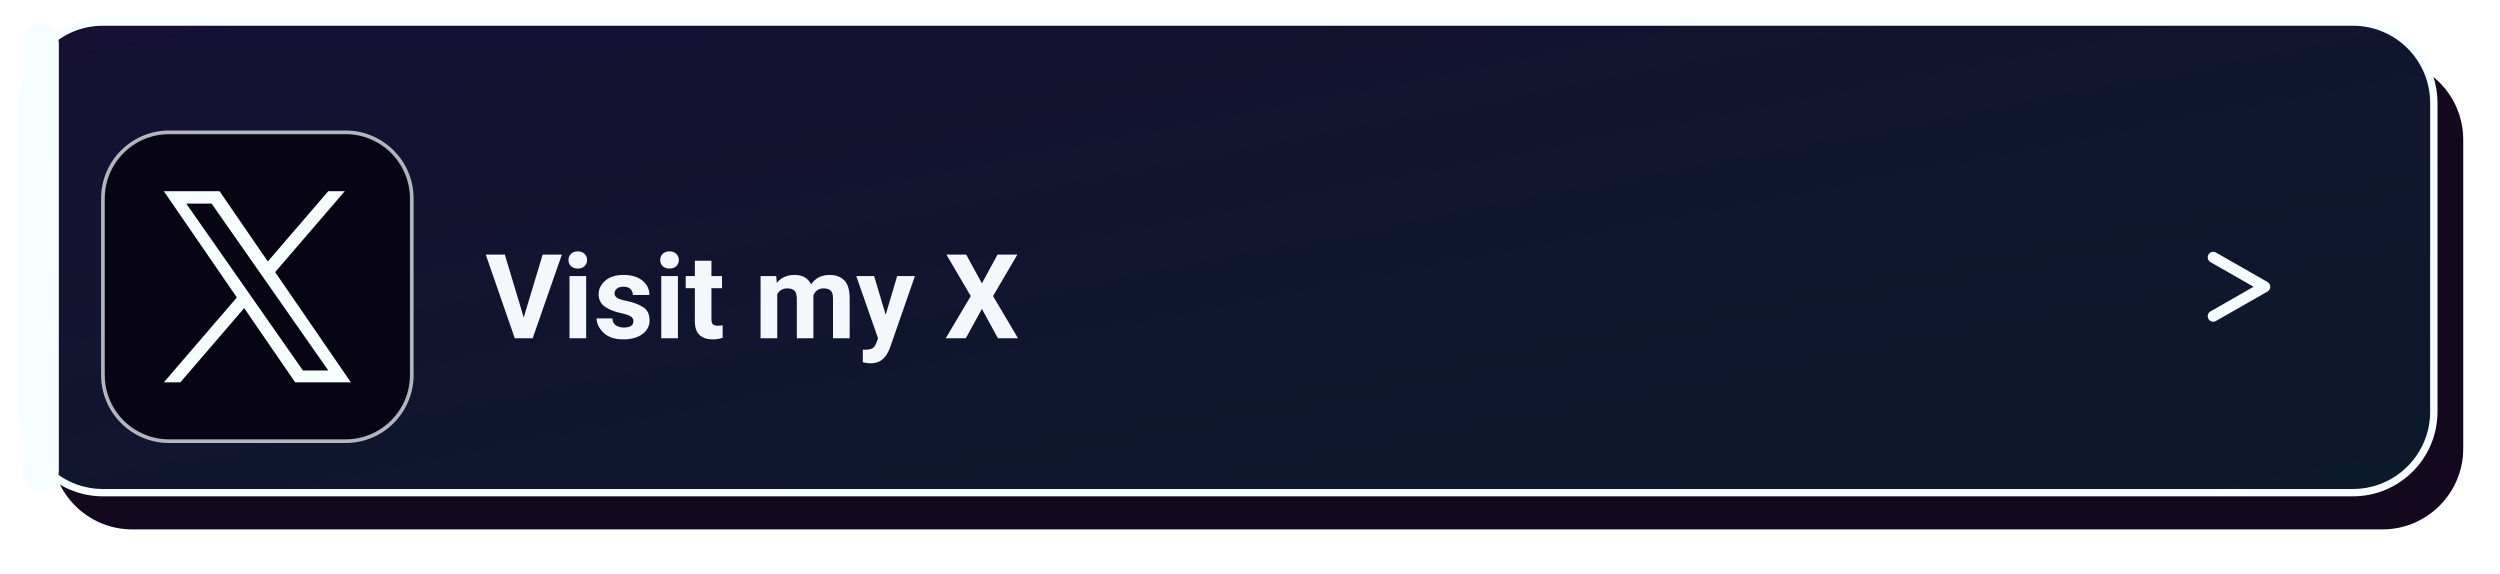
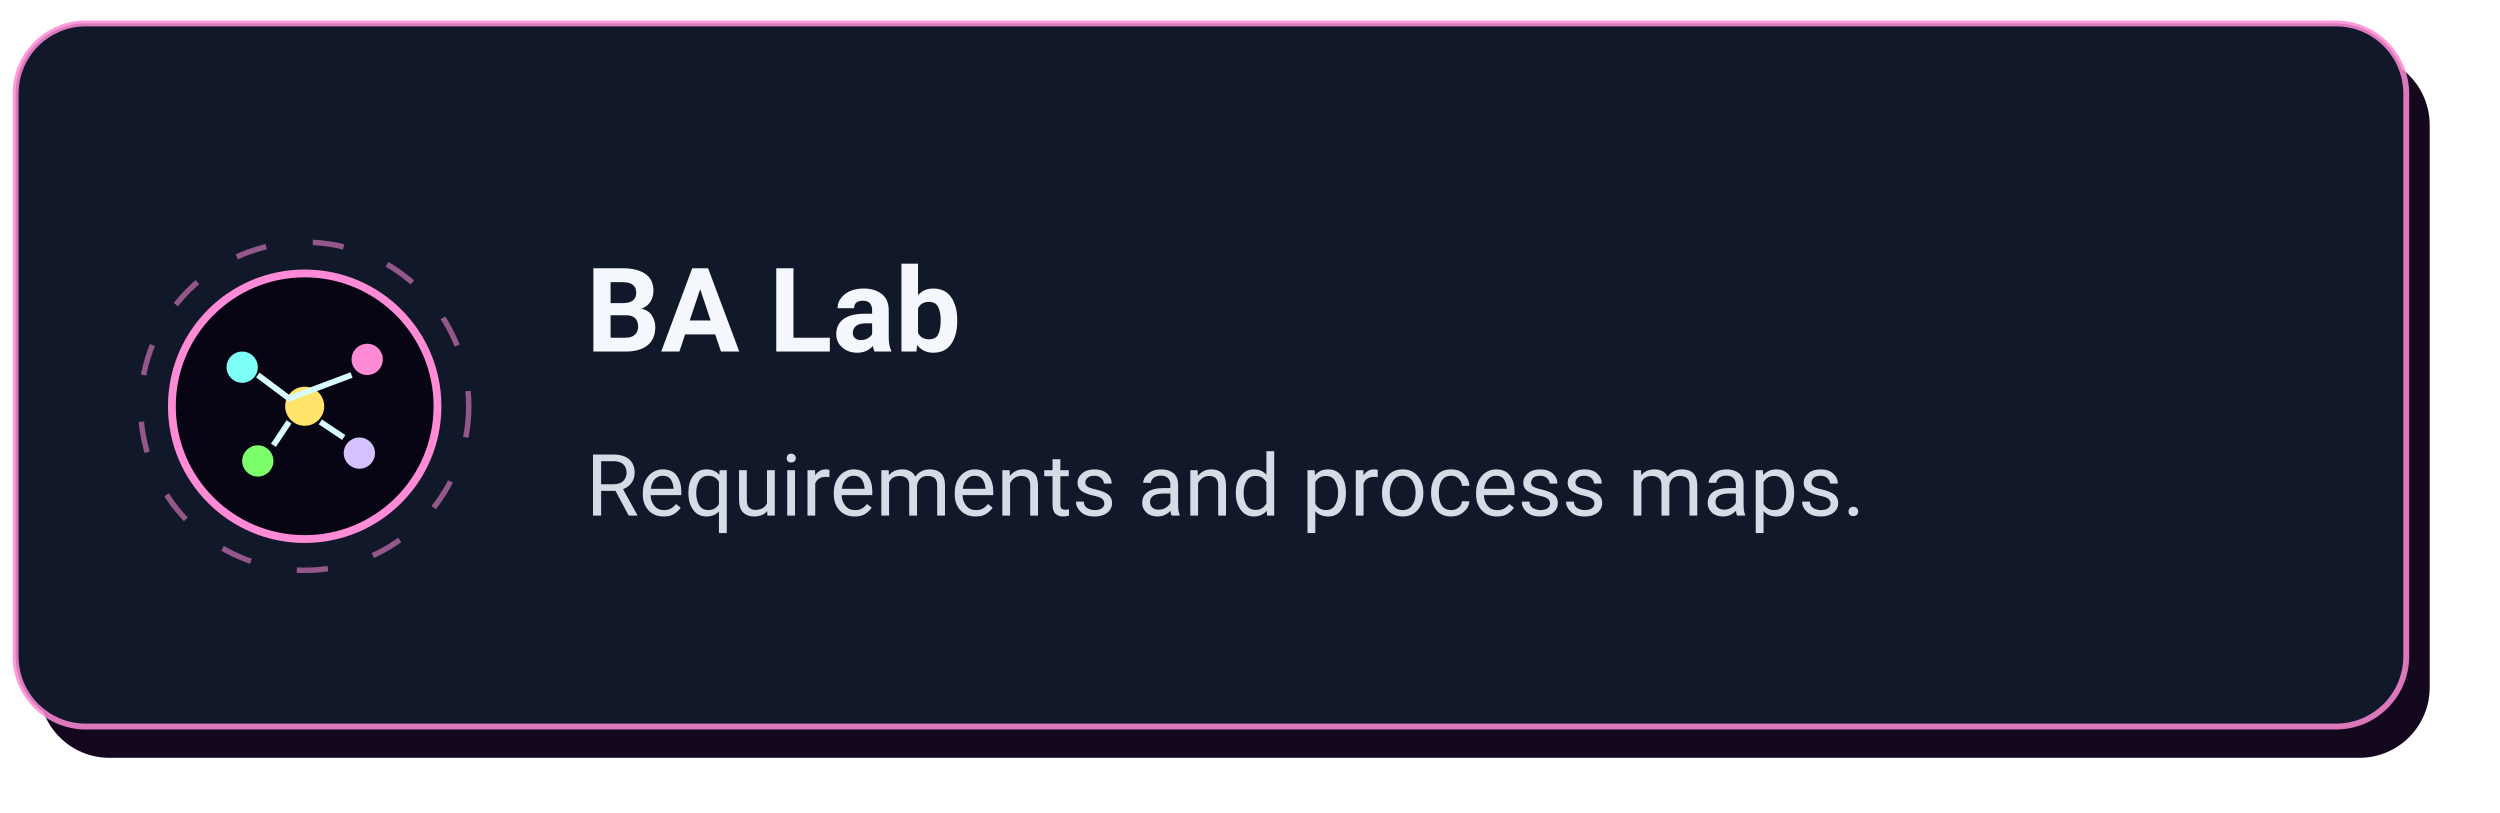
- <svg xmlns="http://www.w3.org/2000/svg" viewBox="0 0 680 156" width="680" height="156" role="img">
+ <svg xmlns="http://www.w3.org/2000/svg" viewBox="0 0 640 208" width="640" height="208" role="img">
  <defs>
    <style type="text/css">
@keyframes pulse { 0%,100% { opacity: .25 } 50% { opacity: 1 } }
@keyframes dash { to { stroke-dashoffset: -180 } }
.pulse { animation: pulse 2.8s ease-in-out infinite }
.dash { stroke-dasharray: 8 12; animation: dash 7s linear infinite }
@media (prefers-reduced-motion: reduce) {
  .pulse, .dash { animation: none }
}
</style>
    <filter id="glow" x="-60%" y="-60%" width="220%" height="220%">
      <feGaussianBlur stdDeviation="3.2" result="b" />
      <feMerge>
        <feMergeNode in="b" />
        <feMergeNode in="SourceGraphic" />
      </feMerge>
    </filter>
    <linearGradient id="bg" x1="0" y1="0" x2="0" y2="1">
      <stop offset="0" stop-color="#140a2e" />
      <stop offset="0.48" stop-color="#070514" />
      <stop offset="1" stop-color="#04141c" />
    </linearGradient>
    <radialGradient id="horizon" cx="68%" cy="72%" r="48%">
      <stop offset="0" stop-color="#2f7dff" stop-opacity="0.55" />
      <stop offset="0.42" stop-color="#ff2bd6" stop-opacity="0.16" />
      <stop offset="1" stop-color="#ff2bd6" stop-opacity="0" />
    </radialGradient>
    <linearGradient id="sheen" x1="0" y1="0" x2="1" y2="0">
      <stop offset="0" stop-color="#fff" stop-opacity="0" />
      <stop offset="0.5" stop-color="#fff" stop-opacity="0.22" />
      <stop offset="1" stop-color="#fff" stop-opacity="0" />
    </linearGradient>
    <linearGradient id="scan" x1="0" y1="0" x2="0" y2="1">
      <stop offset="0" stop-color="#fff" stop-opacity="0" />
      <stop offset="0.5" stop-color="#bffcff" stop-opacity="0.18" />
      <stop offset="1" stop-color="#fff" stop-opacity="0" />
    </linearGradient>
    <radialGradient id="fur" cx="35%" cy="30%" r="80%">
      <stop offset="0" stop-color="#f0b56a" />
      <stop offset="0.55" stop-color="#c47a38" />
      <stop offset="1" stop-color="#6a3816" />
    </radialGradient>
    <radialGradient id="muzzle" cx="40%" cy="35%" r="80%">
      <stop offset="0" stop-color="#ffe6cf" />
      <stop offset="1" stop-color="#e7b48a" />
    </radialGradient>
    <radialGradient id="chest" cx="40%" cy="30%" r="80%">
      <stop offset="0" stop-color="#ffd7b0" />
      <stop offset="1" stop-color="#e0a36a" />
    </radialGradient>
    <linearGradient id="card" x1="0" y1="0" x2="1" y2="1">
      <stop offset="0" stop-color="#161033" />
      <stop offset="1" stop-color="#0b1a2a" />
    </linearGradient>
    <linearGradient id="quiet" x1="0" y1="0" x2="1" y2="0">
      <stop offset="0" stop-color="#0b1020" />
      <stop offset="0.80" stop-color="#0b1020" />
      <stop offset="1" stop-color="#0b1020" stop-opacity="0" />
    </linearGradient>
    <linearGradient id="quietv" x1="0" y1="0" x2="0" y2="1">
      <stop offset="0" stop-color="#0b1020" />
      <stop offset="0.68" stop-color="#0b1020" />
      <stop offset="1" stop-color="#0b1020" stop-opacity="0" />
    </linearGradient>
    <radialGradient id="glowbg" cx="50%" cy="42%" r="48%">
      <stop offset="0" stop-color="#1a3a55" stop-opacity="0.45" />
      <stop offset="1" stop-color="#1a3a55" stop-opacity="0" />
    </radialGradient>
  </defs>
-   <rect x="14" y="16" width="656" height="128" rx="22" fill="#14081f" />
-   <rect x="6" y="6" width="656" height="128" rx="22" fill="url(#card)" stroke="#f7feff" stroke-width="2" />
-   <rect x="6" y="6" width="10" height="128" rx="6" fill="#f7feff" />
-   <rect x="28" y="36" width="84" height="84" rx="18" fill="#070514" stroke="#f7feff" stroke-opacity="0.7" />
-   <g transform="translate(44.0 52.0) scale(2.1667)">
-     <path fill="#f7feff" d="M14.234 10.162 22.977 0h-2.072l-7.591 8.824L7.251 0H.258l9.168 13.343L.258 24H2.33l8.016-9.318L16.749 24h6.993zm-2.837 3.299-.929-1.329L3.076 1.56h3.182l5.965 8.532.929 1.329 7.754 11.09h-3.182z" />
+   <rect x="10" y="14" width="612" height="180" rx="18" fill="#14081f" />
+   <rect x="4" y="6" width="612" height="180" rx="18" fill="#10182a" stroke="#ff8ad6" stroke-opacity="0.85" stroke-width="1.5" />
+   <g transform="translate(78 104)">
+     <circle r="34" fill="#070514" stroke="#ff8ad6" stroke-width="2" />
+     <circle r="42" fill="none" stroke="#ff8ad6" stroke-opacity="0.55" stroke-width="1.4" class="dash" />
+     <circle cx="-16" cy="-10" r="4" fill="#7dfff6" />
+     <circle cx="16" cy="-12" r="4" fill="#ff8ad6" />
+     <circle cx="0" cy="0" r="5" fill="#ffe36a" />
+     <circle cx="-12" cy="14" r="4" fill="#7cff6b" />
+     <circle cx="14" cy="12" r="4" fill="#d4c2ff" />
+     <path d="M-12 -8 L-4 -2 L12 -8 M-4 4 L-8 10 M4 4 L10 8" fill="none" stroke="#d7fbff" stroke-width="1.5" />
  </g>
-   <text x="132" y="92" fill="#f4f7fb" font-size="32" font-weight="600" font-family="system-ui,-apple-system,'Segoe UI',Roboto,Helvetica,Arial,sans-serif" letter-spacing="0" text-anchor="start" opacity="1">Visit my X</text>
-   <path d="M602 70.0 l14 8 l-14 8" fill="none" stroke="#f7feff" stroke-width="3" stroke-linecap="round" stroke-linejoin="round" />
+   <text x="150" y="90" fill="#f4f7fb" font-size="30" font-weight="600" font-family="system-ui,-apple-system,'Segoe UI',Roboto,Helvetica,Arial,sans-serif" letter-spacing="0" text-anchor="start" opacity="1">BA Lab</text>
+   <text x="150" y="132" fill="#d5dce6" font-size="22" font-weight="400" font-family="system-ui,-apple-system,'Segoe UI',Roboto,Helvetica,Arial,sans-serif" letter-spacing="0" text-anchor="start" opacity="1">Requirements and process maps.</text>
</svg>
